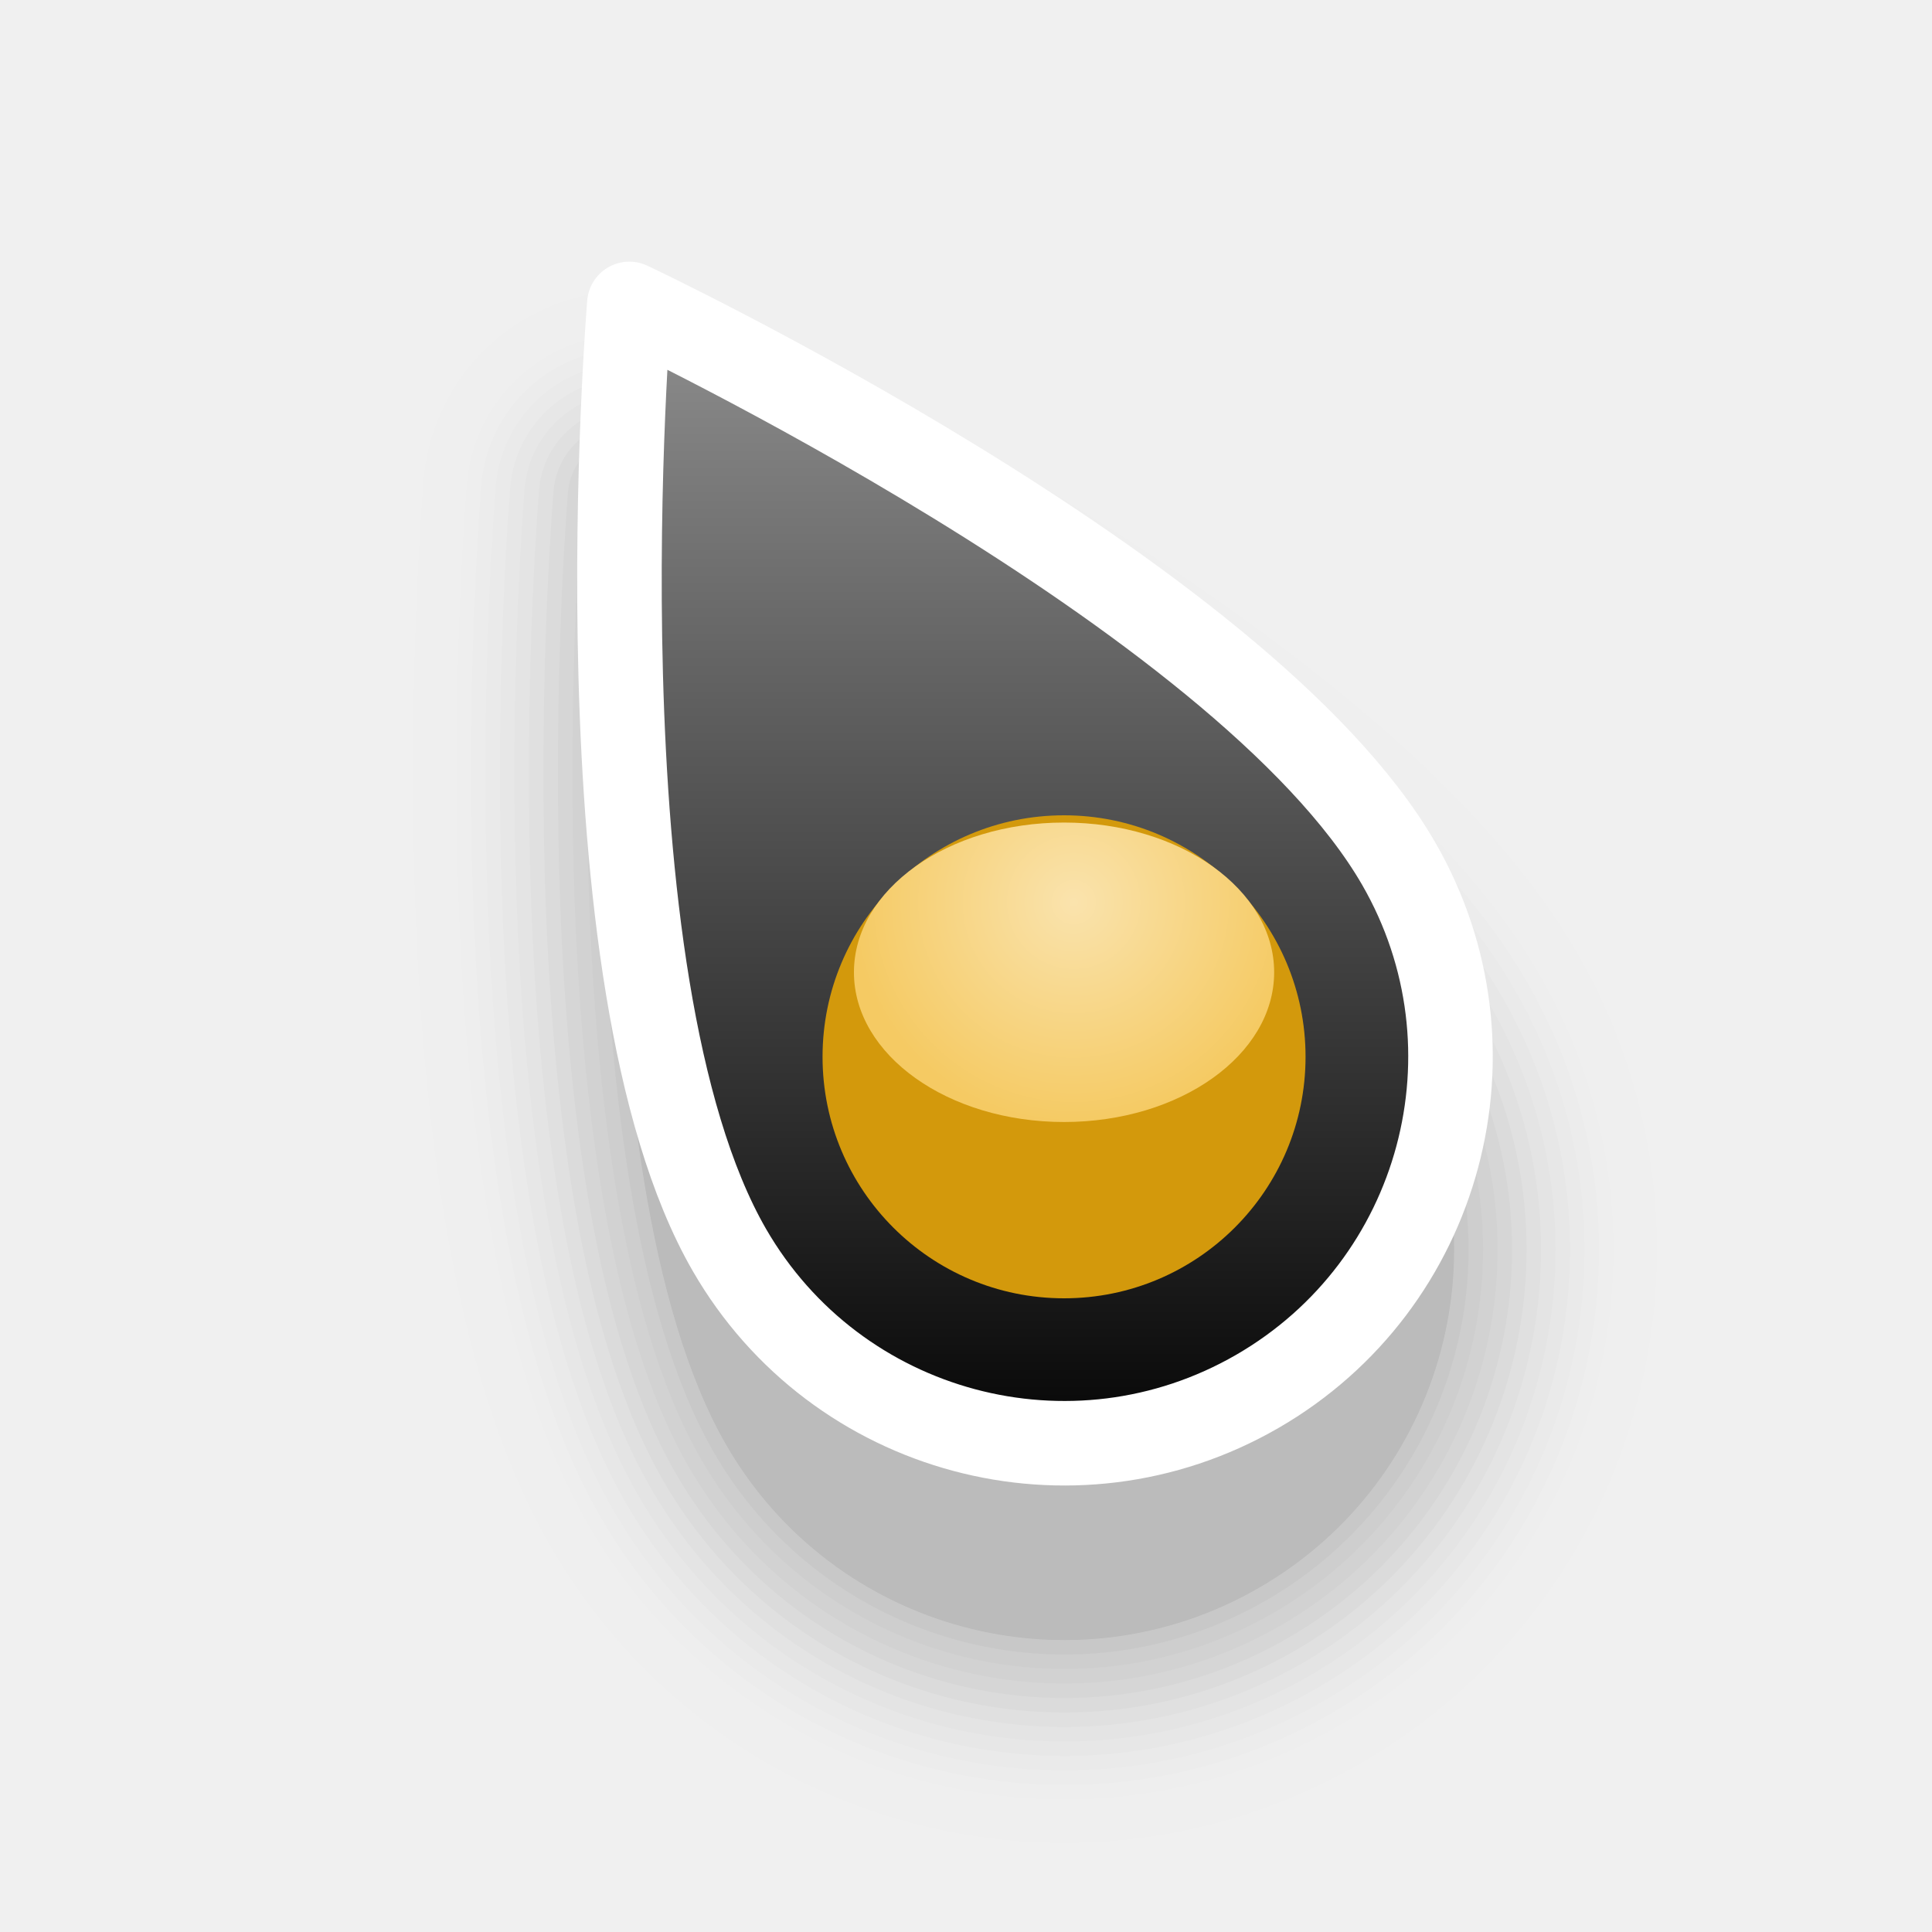
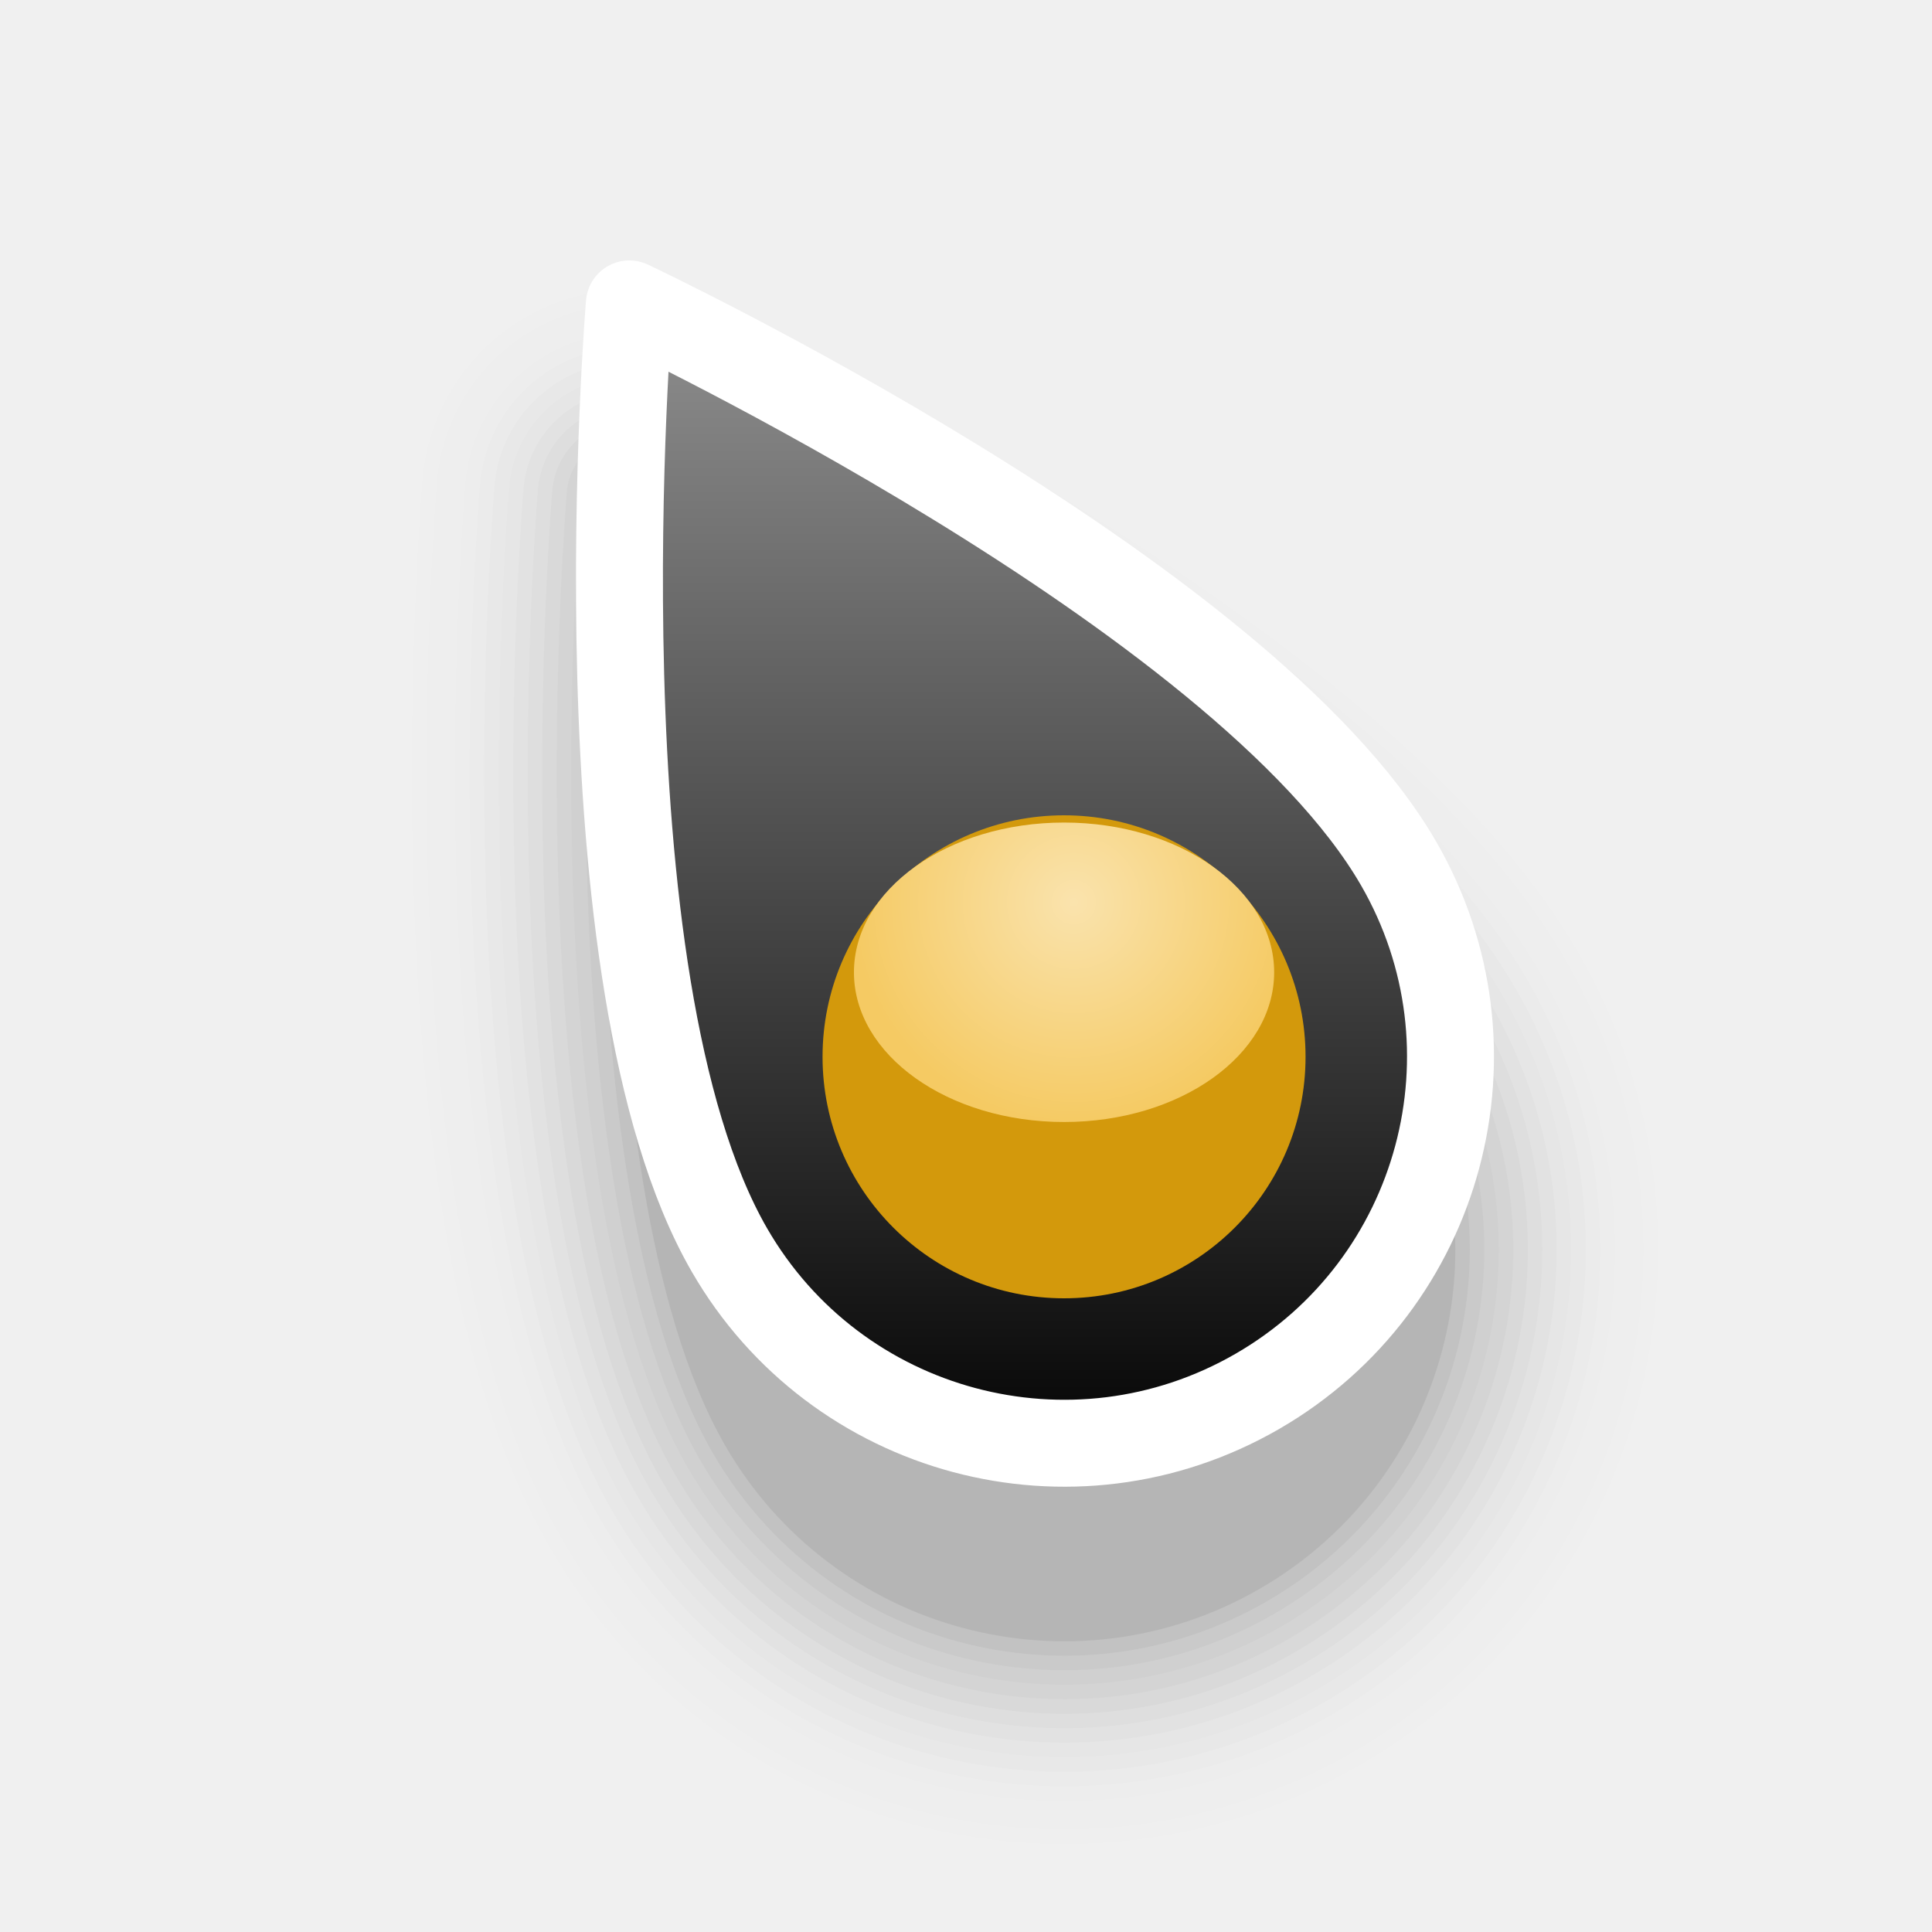
<svg xmlns="http://www.w3.org/2000/svg" width="40" height="40" viewBox="0 0 40 40">
  <linearGradient id="body" x1="0" y1="0" x2="0" y2="1">
    <stop offset="0" stop-color="#909090" />
    <stop offset="1" stop-color="#050505" />
  </linearGradient>
  <linearGradient id="glyph" x1="0" y1="0" x2="0" y2="1">
    <stop offset="0" stop-color="#909090" />
    <stop offset="1" stop-color="#050505" />
  </linearGradient>
-   <g transform="translate(0 4.0)" fill="#000" stroke="#000" stroke-linejoin="round" fill-rule="evenodd">
-     <g opacity="0.067" stroke-width="0.15">
+   <g transform="translate(0 4.0)" opacity="0.248" fill="#000" fill-rule="evenodd" stroke-linejoin="round">
+     <g opacity="1.000">
      <path d="M13.03 6.292C13.03 6.292 25.718 12.268 28.958 17.88A8 8 0 0 1 26.03 28.808A8 8 0 0 1 15.102 25.88C11.862 20.268 13.03 6.292 13.03 6.292Z" />
+       <path d="M13.03 6.292C13.03 6.292 25.718 12.268 28.958 17.88A8 8 0 0 1 26.03 28.808A8 8 0 0 1 15.102 25.88C11.862 20.268 13.03 6.292 13.03 6.292Z" fill="none" stroke="#000" stroke-width="0.2" />
    </g>
-     <g opacity="0.044" stroke-width="0.75">
+     <g opacity="0.407">
      <path d="M13.03 6.292C13.03 6.292 25.718 12.268 28.958 17.88A8 8 0 0 1 26.03 28.808A8 8 0 0 1 15.102 25.88C11.862 20.268 13.03 6.292 13.03 6.292Z" />
+       <path d="M13.03 6.292C13.03 6.292 25.718 12.268 28.958 17.88A8 8 0 0 1 26.03 28.808A8 8 0 0 1 15.102 25.88C11.862 20.268 13.03 6.292 13.03 6.292Z" fill="none" stroke="#000" stroke-width="0.8" />
    </g>
-     <g opacity="0.025" stroke-width="1.35">
+     <g opacity="0.192">
      <path d="M13.03 6.292C13.03 6.292 25.718 12.268 28.958 17.88A8 8 0 0 1 26.03 28.808A8 8 0 0 1 15.102 25.88C11.862 20.268 13.03 6.292 13.03 6.292Z" />
+       <path d="M13.03 6.292C13.03 6.292 25.718 12.268 28.958 17.88A8 8 0 0 1 26.03 28.808A8 8 0 0 1 15.102 25.88C11.862 20.268 13.03 6.292 13.03 6.292Z" fill="none" stroke="#000" stroke-width="1.4" />
    </g>
-     <g opacity="0.019" stroke-width="1.95">
+     <g opacity="0.129">
      <path d="M13.03 6.292C13.03 6.292 25.718 12.268 28.958 17.88A8 8 0 0 1 26.03 28.808A8 8 0 0 1 15.102 25.88C11.862 20.268 13.03 6.292 13.03 6.292Z" />
+       <path d="M13.03 6.292C13.03 6.292 25.718 12.268 28.958 17.88A8 8 0 0 1 26.03 28.808A8 8 0 0 1 15.102 25.88C11.862 20.268 13.03 6.292 13.03 6.292Z" fill="none" stroke="#000" stroke-width="2" />
    </g>
-     <g opacity="0.022" stroke-width="2.55">
+     <g opacity="0.133">
      <path d="M13.03 6.292C13.03 6.292 25.718 12.268 28.958 17.88A8 8 0 0 1 26.03 28.808A8 8 0 0 1 15.102 25.88C11.862 20.268 13.03 6.292 13.03 6.292Z" />
+       <path d="M13.03 6.292C13.03 6.292 25.718 12.268 28.958 17.88A8 8 0 0 1 26.03 28.808A8 8 0 0 1 15.102 25.88C11.862 20.268 13.03 6.292 13.03 6.292Z" fill="none" stroke="#000" stroke-width="2.6" />
    </g>
-     <g opacity="0.023" stroke-width="3.15">
+     <g opacity="0.124">
      <path d="M13.03 6.292C13.03 6.292 25.718 12.268 28.958 17.88A8 8 0 0 1 26.03 28.808A8 8 0 0 1 15.102 25.88C11.862 20.268 13.03 6.292 13.03 6.292Z" />
+       <path d="M13.03 6.292C13.03 6.292 25.718 12.268 28.958 17.88A8 8 0 0 1 26.03 28.808A8 8 0 0 1 15.102 25.88C11.862 20.268 13.03 6.292 13.03 6.292Z" fill="none" stroke="#000" stroke-width="3.2" />
    </g>
-     <g opacity="0.019" stroke-width="3.75">
+     <g opacity="0.095">
      <path d="M13.03 6.292C13.03 6.292 25.718 12.268 28.958 17.88A8 8 0 0 1 26.03 28.808A8 8 0 0 1 15.102 25.88C11.862 20.268 13.03 6.292 13.03 6.292Z" />
+       <path d="M13.03 6.292C13.03 6.292 25.718 12.268 28.958 17.88A8 8 0 0 1 26.03 28.808A8 8 0 0 1 15.102 25.88C11.862 20.268 13.03 6.292 13.03 6.292Z" fill="none" stroke="#000" stroke-width="3.8" />
    </g>
-     <g opacity="0.015" stroke-width="4.35">
+     <g opacity="0.071">
      <path d="M13.03 6.292C13.03 6.292 25.718 12.268 28.958 17.88A8 8 0 0 1 26.03 28.808A8 8 0 0 1 15.102 25.88C11.862 20.268 13.03 6.292 13.03 6.292Z" />
+       <path d="M13.03 6.292C13.03 6.292 25.718 12.268 28.958 17.88A8 8 0 0 1 26.03 28.808A8 8 0 0 1 15.102 25.88C11.862 20.268 13.03 6.292 13.03 6.292Z" fill="none" stroke="#000" stroke-width="4.4" />
    </g>
-     <g opacity="0.013" stroke-width="4.95">
+     <g opacity="0.058">
      <path d="M13.03 6.292C13.03 6.292 25.718 12.268 28.958 17.88A8 8 0 0 1 26.03 28.808A8 8 0 0 1 15.102 25.88C11.862 20.268 13.03 6.292 13.03 6.292Z" />
+       <path d="M13.03 6.292C13.03 6.292 25.718 12.268 28.958 17.88A8 8 0 0 1 26.03 28.808A8 8 0 0 1 15.102 25.88C11.862 20.268 13.03 6.292 13.03 6.292Z" fill="none" stroke="#000" stroke-width="5" />
    </g>
-     <g opacity="0.011" stroke-width="5.55">
+     <g opacity="0.048">
      <path d="M13.03 6.292C13.03 6.292 25.718 12.268 28.958 17.88A8 8 0 0 1 26.03 28.808A8 8 0 0 1 15.102 25.88C11.862 20.268 13.03 6.292 13.03 6.292Z" />
+       <path d="M13.03 6.292C13.03 6.292 25.718 12.268 28.958 17.88A8 8 0 0 1 26.03 28.808A8 8 0 0 1 15.102 25.88C11.862 20.268 13.03 6.292 13.03 6.292Z" fill="none" stroke="#000" stroke-width="5.6" />
    </g>
-     <g opacity="0.008" stroke-width="6.15">
+     <g opacity="0.034">
      <path d="M13.03 6.292C13.03 6.292 25.718 12.268 28.958 17.88A8 8 0 0 1 26.03 28.808A8 8 0 0 1 15.102 25.88C11.862 20.268 13.03 6.292 13.03 6.292Z" />
+       <path d="M13.03 6.292C13.03 6.292 25.718 12.268 28.958 17.88A8 8 0 0 1 26.03 28.808A8 8 0 0 1 15.102 25.88C11.862 20.268 13.03 6.292 13.03 6.292Z" fill="none" stroke="#000" stroke-width="6.2" />
    </g>
-     <g opacity="0.004" stroke-width="6.75">
+     <g opacity="0.017">
      <path d="M13.03 6.292C13.03 6.292 25.718 12.268 28.958 17.88A8 8 0 0 1 26.03 28.808A8 8 0 0 1 15.102 25.88C11.862 20.268 13.03 6.292 13.03 6.292Z" />
+       <path d="M13.03 6.292C13.03 6.292 25.718 12.268 28.958 17.88A8 8 0 0 1 26.03 28.808A8 8 0 0 1 15.102 25.88C11.862 20.268 13.03 6.292 13.03 6.292Z" fill="none" stroke="#000" stroke-width="6.8" />
    </g>
-     <g opacity="0.003" stroke-width="7.35">
+     <g opacity="0.012">
      <path d="M13.03 6.292C13.03 6.292 25.718 12.268 28.958 17.88A8 8 0 0 1 26.03 28.808A8 8 0 0 1 15.102 25.88C11.862 20.268 13.03 6.292 13.03 6.292Z" />
+       <path d="M13.03 6.292C13.03 6.292 25.718 12.268 28.958 17.88A8 8 0 0 1 26.03 28.808A8 8 0 0 1 15.102 25.88C11.862 20.268 13.03 6.292 13.03 6.292Z" fill="none" stroke="#000" stroke-width="7.4" />
    </g>
-     <g opacity="0.003" stroke-width="7.95">
+     <g opacity="0.012">
      <path d="M13.03 6.292C13.03 6.292 25.718 12.268 28.958 17.88A8 8 0 0 1 26.03 28.808A8 8 0 0 1 15.102 25.88C11.862 20.268 13.03 6.292 13.03 6.292Z" />
+       <path d="M13.03 6.292C13.03 6.292 25.718 12.268 28.958 17.88A8 8 0 0 1 26.03 28.808A8 8 0 0 1 15.102 25.88C11.862 20.268 13.03 6.292 13.03 6.292Z" fill="none" stroke="#000" stroke-width="8" />
    </g>
-     <g opacity="0.004" stroke-width="8.55">
+     <g opacity="0.016">
      <path d="M13.03 6.292C13.03 6.292 25.718 12.268 28.958 17.88A8 8 0 0 1 26.03 28.808A8 8 0 0 1 15.102 25.88C11.862 20.268 13.03 6.292 13.03 6.292Z" />
+       <path d="M13.03 6.292C13.03 6.292 25.718 12.268 28.958 17.88A8 8 0 0 1 26.03 28.808A8 8 0 0 1 15.102 25.88C11.862 20.268 13.03 6.292 13.03 6.292Z" fill="none" stroke="#000" stroke-width="8.6" />
    </g>
  </g>
-   <path d="M13.03 6.292C13.03 6.292 25.718 12.268 28.958 17.88A8 8 0 0 1 26.03 28.808A8 8 0 0 1 15.102 25.88C11.862 20.268 13.03 6.292 13.03 6.292Z" fill="url(#body)" fill-rule="evenodd" stroke="#ffffff" stroke-width="1.75" stroke-linejoin="round" />
+   <path d="M13.03 6.292C13.03 6.292 25.718 12.268 28.958 17.88A8 8 0 0 1 26.03 28.808A8 8 0 0 1 15.102 25.88C11.862 20.268 13.03 6.292 13.03 6.292Z" fill="url(#body)" fill-rule="evenodd" stroke="#ffffff" stroke-width="1.8" stroke-linejoin="round" />
  <radialGradient id="hi" gradientUnits="userSpaceOnUse" cx="22.23" cy="18.68" r="4.6">
    <stop offset="0" stop-color="#fae3ad" />
    <stop offset="1" stop-color="#f5ca63" />
  </radialGradient>
  <circle cx="22.03" cy="21.88" r="5" fill="#d3990c" />
  <ellipse cx="22.03" cy="20.13" rx="4.35" ry="3.1" fill="url(#hi)" />
</svg>
